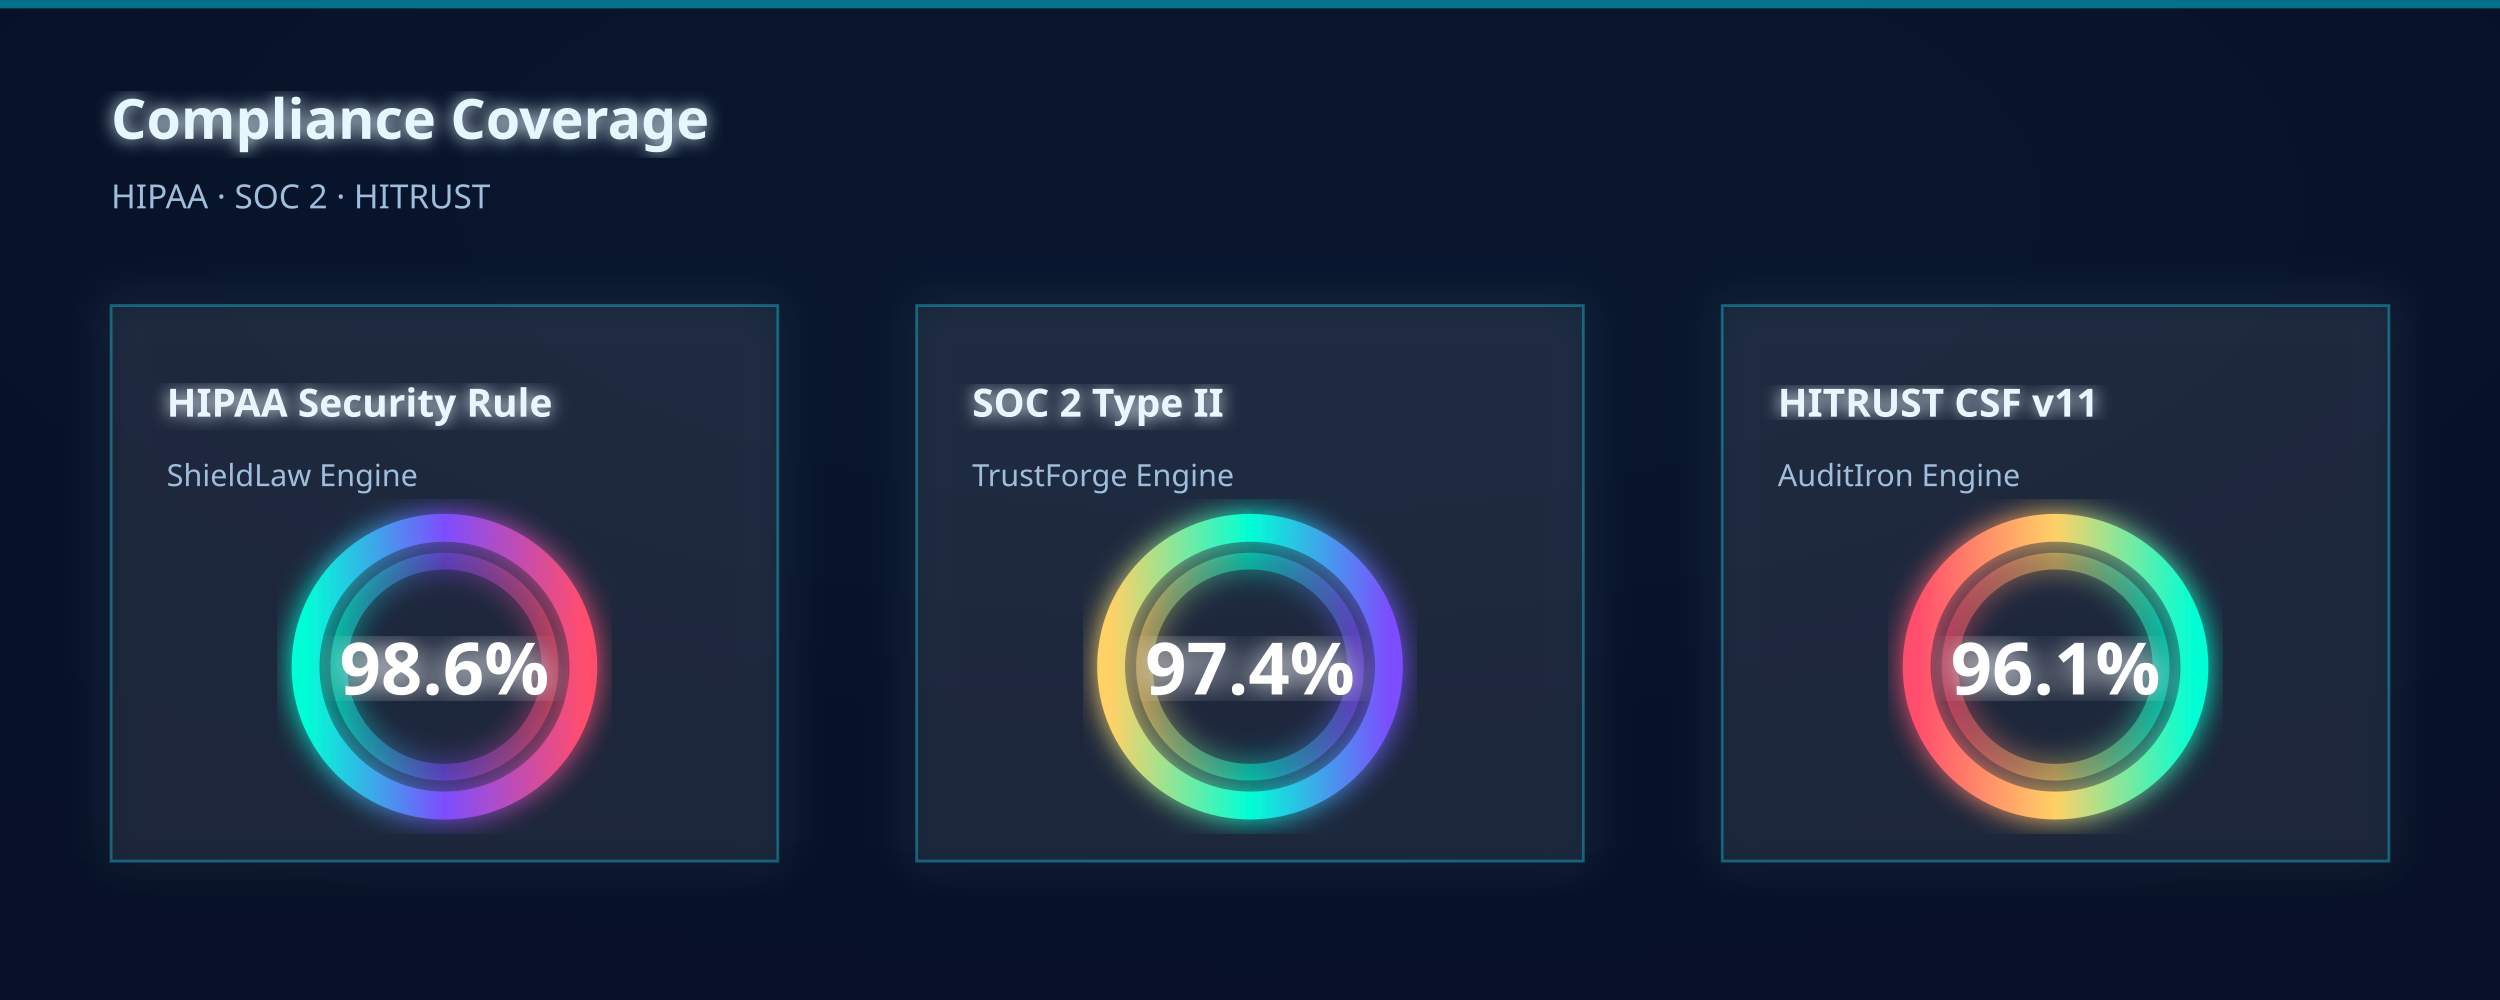
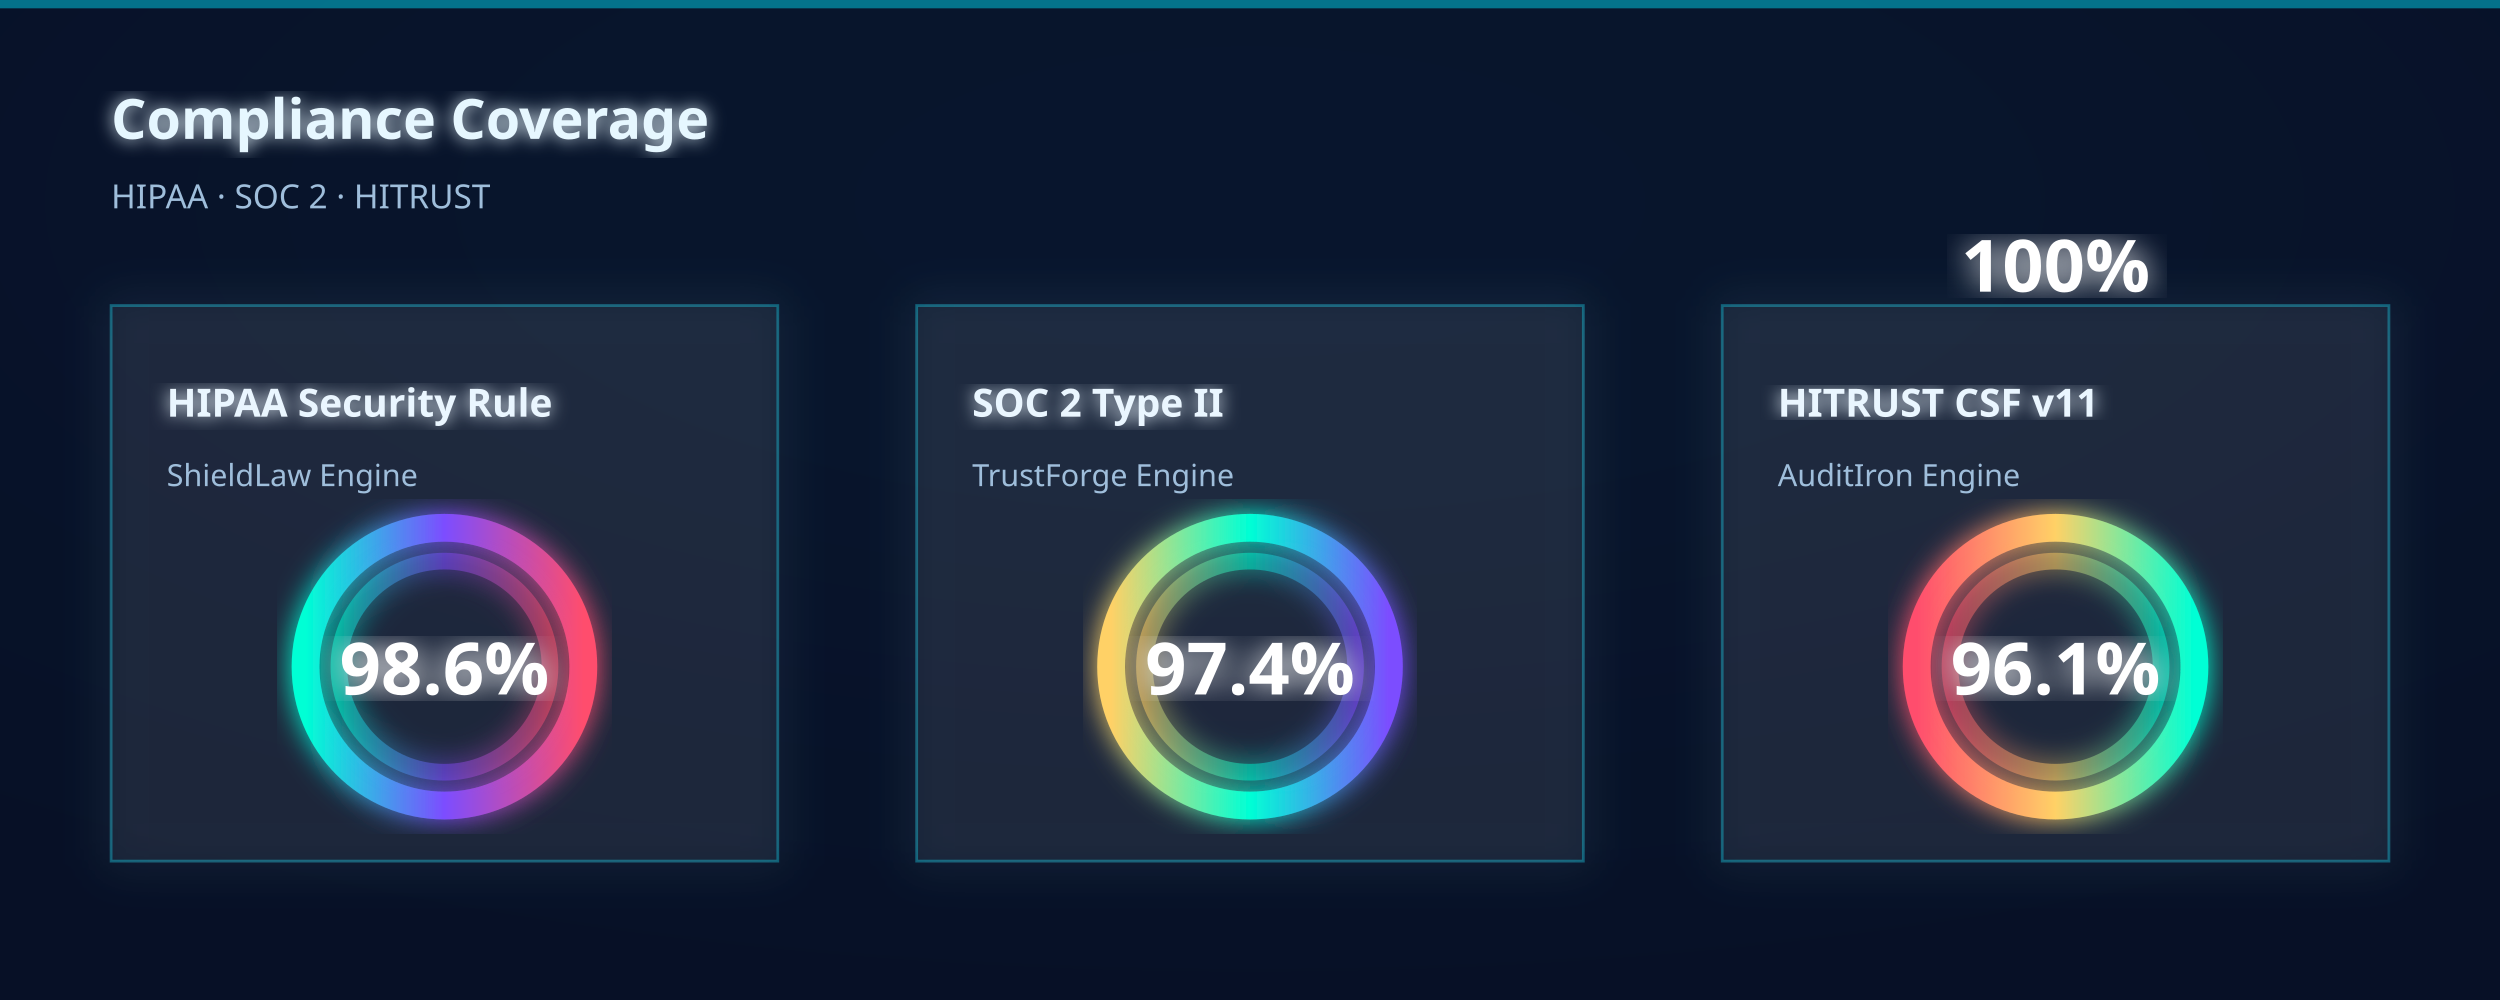
<svg xmlns="http://www.w3.org/2000/svg" width="900" height="360" viewBox="0 0 900 360" role="img" aria-labelledby="title desc">
+   <text x="160" y="105" text-anchor="middle" class="percent">100%</text>
  <defs>
    <style>
      svg { font-family: "Noto Sans", Arial, sans-serif; }

      .bg { fill: #071026; }
      .vignette { fill: url(#vign); opacity:0.4; }

      .header-title {
        fill:#E6F7FF;
        font-weight:700;
        font-size:20px;
        filter:url(#textGlow);
      }

      .header-sub { fill:#9FBEDB; font-size:12px; }

      .card {
        fill: rgba(255,255,255,0.05);
        stroke: rgba(0,229,255,0.35);
        stroke-width:1;
        filter: url(#cardGlow);
      }

      .framework {
        fill:#EAF6FF;
        font-size:14px;
        font-weight:600;
        filter:url(#textGlow);
      }

      .engine { fill:#9FBEDB; font-size:11px; }

      .percent {
        fill:#FFFFFF;
        font-size:26px;
        font-weight:800;
        filter:url(#strongGlow);
        animation: percentPulse 3s ease-in-out infinite;
      }

      .ring-bg {
        stroke: rgba(255,255,255,0.1);
        stroke-width:10;
        fill:none;
      }

      .ring {
        stroke-linecap:round;
        stroke-width:10;
        fill:none;
        filter:url(#ringGlow);
        animation: ringSweep 6s linear infinite;
        transform-origin: center;
      }

      .ring.inner {
        stroke-width:6;
        opacity:0.6;
        animation: ringSweepReverse 10s linear infinite;
      }

      .scanline {
        animation: scan 4s linear infinite;
      }

      @keyframes ringSweep {
        from { stroke-dashoffset:314; }
        to   { stroke-dashoffset:0; }
      }

      @keyframes ringSweepReverse {
        from { stroke-dashoffset:0; }
        to   { stroke-dashoffset:314; }
      }

      @keyframes percentPulse {
        0%,100% { opacity:0.9; }
        50% { opacity:1; }
      }

      @keyframes scan {
        0% { transform: translateY(0); opacity:0; }
        10% { opacity:0.25; }
        90% { opacity:0.25; }
        100% { transform: translateY(360px); opacity:0; }
      }
    </style>
    <radialGradient id="vign" cx="50%" cy="20%" r="80%">
      <stop offset="0%" stop-color="#0b2540" stop-opacity="0.7" />
      <stop offset="100%" stop-color="#071026" stop-opacity="1" />
    </radialGradient>
    <linearGradient id="grad1" x1="0%" x2="100%">
      <stop offset="0%" stop-color="#00FFD5" />
      <stop offset="50%" stop-color="#7C4DFF" />
      <stop offset="100%" stop-color="#FF4D6D" />
    </linearGradient>
    <linearGradient id="grad2" x1="0%" x2="100%">
      <stop offset="0%" stop-color="#FFD166" />
      <stop offset="50%" stop-color="#00FFD5" />
      <stop offset="100%" stop-color="#7C4DFF" />
    </linearGradient>
    <linearGradient id="grad3" x1="0%" x2="100%">
      <stop offset="0%" stop-color="#FF4D6D" />
      <stop offset="50%" stop-color="#FFD166" />
      <stop offset="100%" stop-color="#00FFD5" />
    </linearGradient>
    <filter id="ringGlow">
      <feGaussianBlur stdDeviation="5" result="blur" />
      <feMerge>
        <feMergeNode in="blur" />
        <feMergeNode in="SourceGraphic" />
      </feMerge>
    </filter>
    <filter id="textGlow">
      <feGaussianBlur stdDeviation="3" result="blur" />
      <feMerge>
        <feMergeNode in="blur" />
        <feMergeNode in="SourceGraphic" />
      </feMerge>
    </filter>
    <filter id="strongGlow">
      <feGaussianBlur stdDeviation="6" result="blur" />
      <feMerge>
        <feMergeNode in="blur" />
        <feMergeNode in="SourceGraphic" />
      </feMerge>
    </filter>
    <filter id="cardGlow">
      <feGaussianBlur stdDeviation="8" result="blur" />
      <feMerge>
        <feMergeNode in="blur" />
        <feMergeNode in="SourceGraphic" />
      </feMerge>
    </filter>
  </defs>
+   <text x="450" y="105" text-anchor="middle" class="percent">100%</text>
  <rect width="900" height="360" class="bg" />
  <rect width="900" height="360" class="vignette" />
  <rect class="scanline" x="0" y="0" width="900" height="3" fill="rgba(0,229,255,0.45)" />
  <text x="40" y="50" class="header-title">Compliance Coverage</text>
  <text x="40" y="75" class="header-sub">HIPAA · SOC 2 · HITRUST</text>
  <rect x="40" y="110" width="240" height="200" class="card" />
  <text x="60" y="150" class="framework">HIPAA Security Rule</text>
  <text x="60" y="175" class="engine">ShieldLaw Engine</text>
  <circle cx="160" cy="240" r="50" class="ring-bg" />
  <circle cx="160" cy="240" r="50" class="ring" stroke="url(#grad1)" stroke-dasharray="314" />
  <circle cx="160" cy="240" r="38" class="ring inner" stroke="url(#grad1)" stroke-dasharray="239" />
  <text x="160" y="250" text-anchor="middle" class="percent">98.6%</text>
  <rect x="330" y="110" width="240" height="200" class="card" />
  <text x="350" y="150" class="framework">SOC 2 Type II</text>
  <text x="350" y="175" class="engine">TrustForge Engine</text>
  <circle cx="450" cy="240" r="50" class="ring-bg" />
  <circle cx="450" cy="240" r="50" class="ring" stroke="url(#grad2)" stroke-dasharray="314" />
  <circle cx="450" cy="240" r="38" class="ring inner" stroke="url(#grad2)" stroke-dasharray="239" />
  <text x="450" y="250" text-anchor="middle" class="percent">97.4%</text>
  <rect x="620" y="110" width="240" height="200" class="card" />
  <text x="640" y="150" class="framework">HITRUST CSF v11</text>
  <text x="640" y="175" class="engine">AuditIron Engine</text>
  <circle cx="740" cy="240" r="50" class="ring-bg" />
  <circle cx="740" cy="240" r="50" class="ring" stroke="url(#grad3)" stroke-dasharray="314" />
  <circle cx="740" cy="240" r="38" class="ring inner" stroke="url(#grad3)" stroke-dasharray="239" />
  <text x="740" y="250" text-anchor="middle" class="percent">96.1%</text>
+   <text x="740" y="105" text-anchor="middle" class="percent">100%</text>
</svg>
